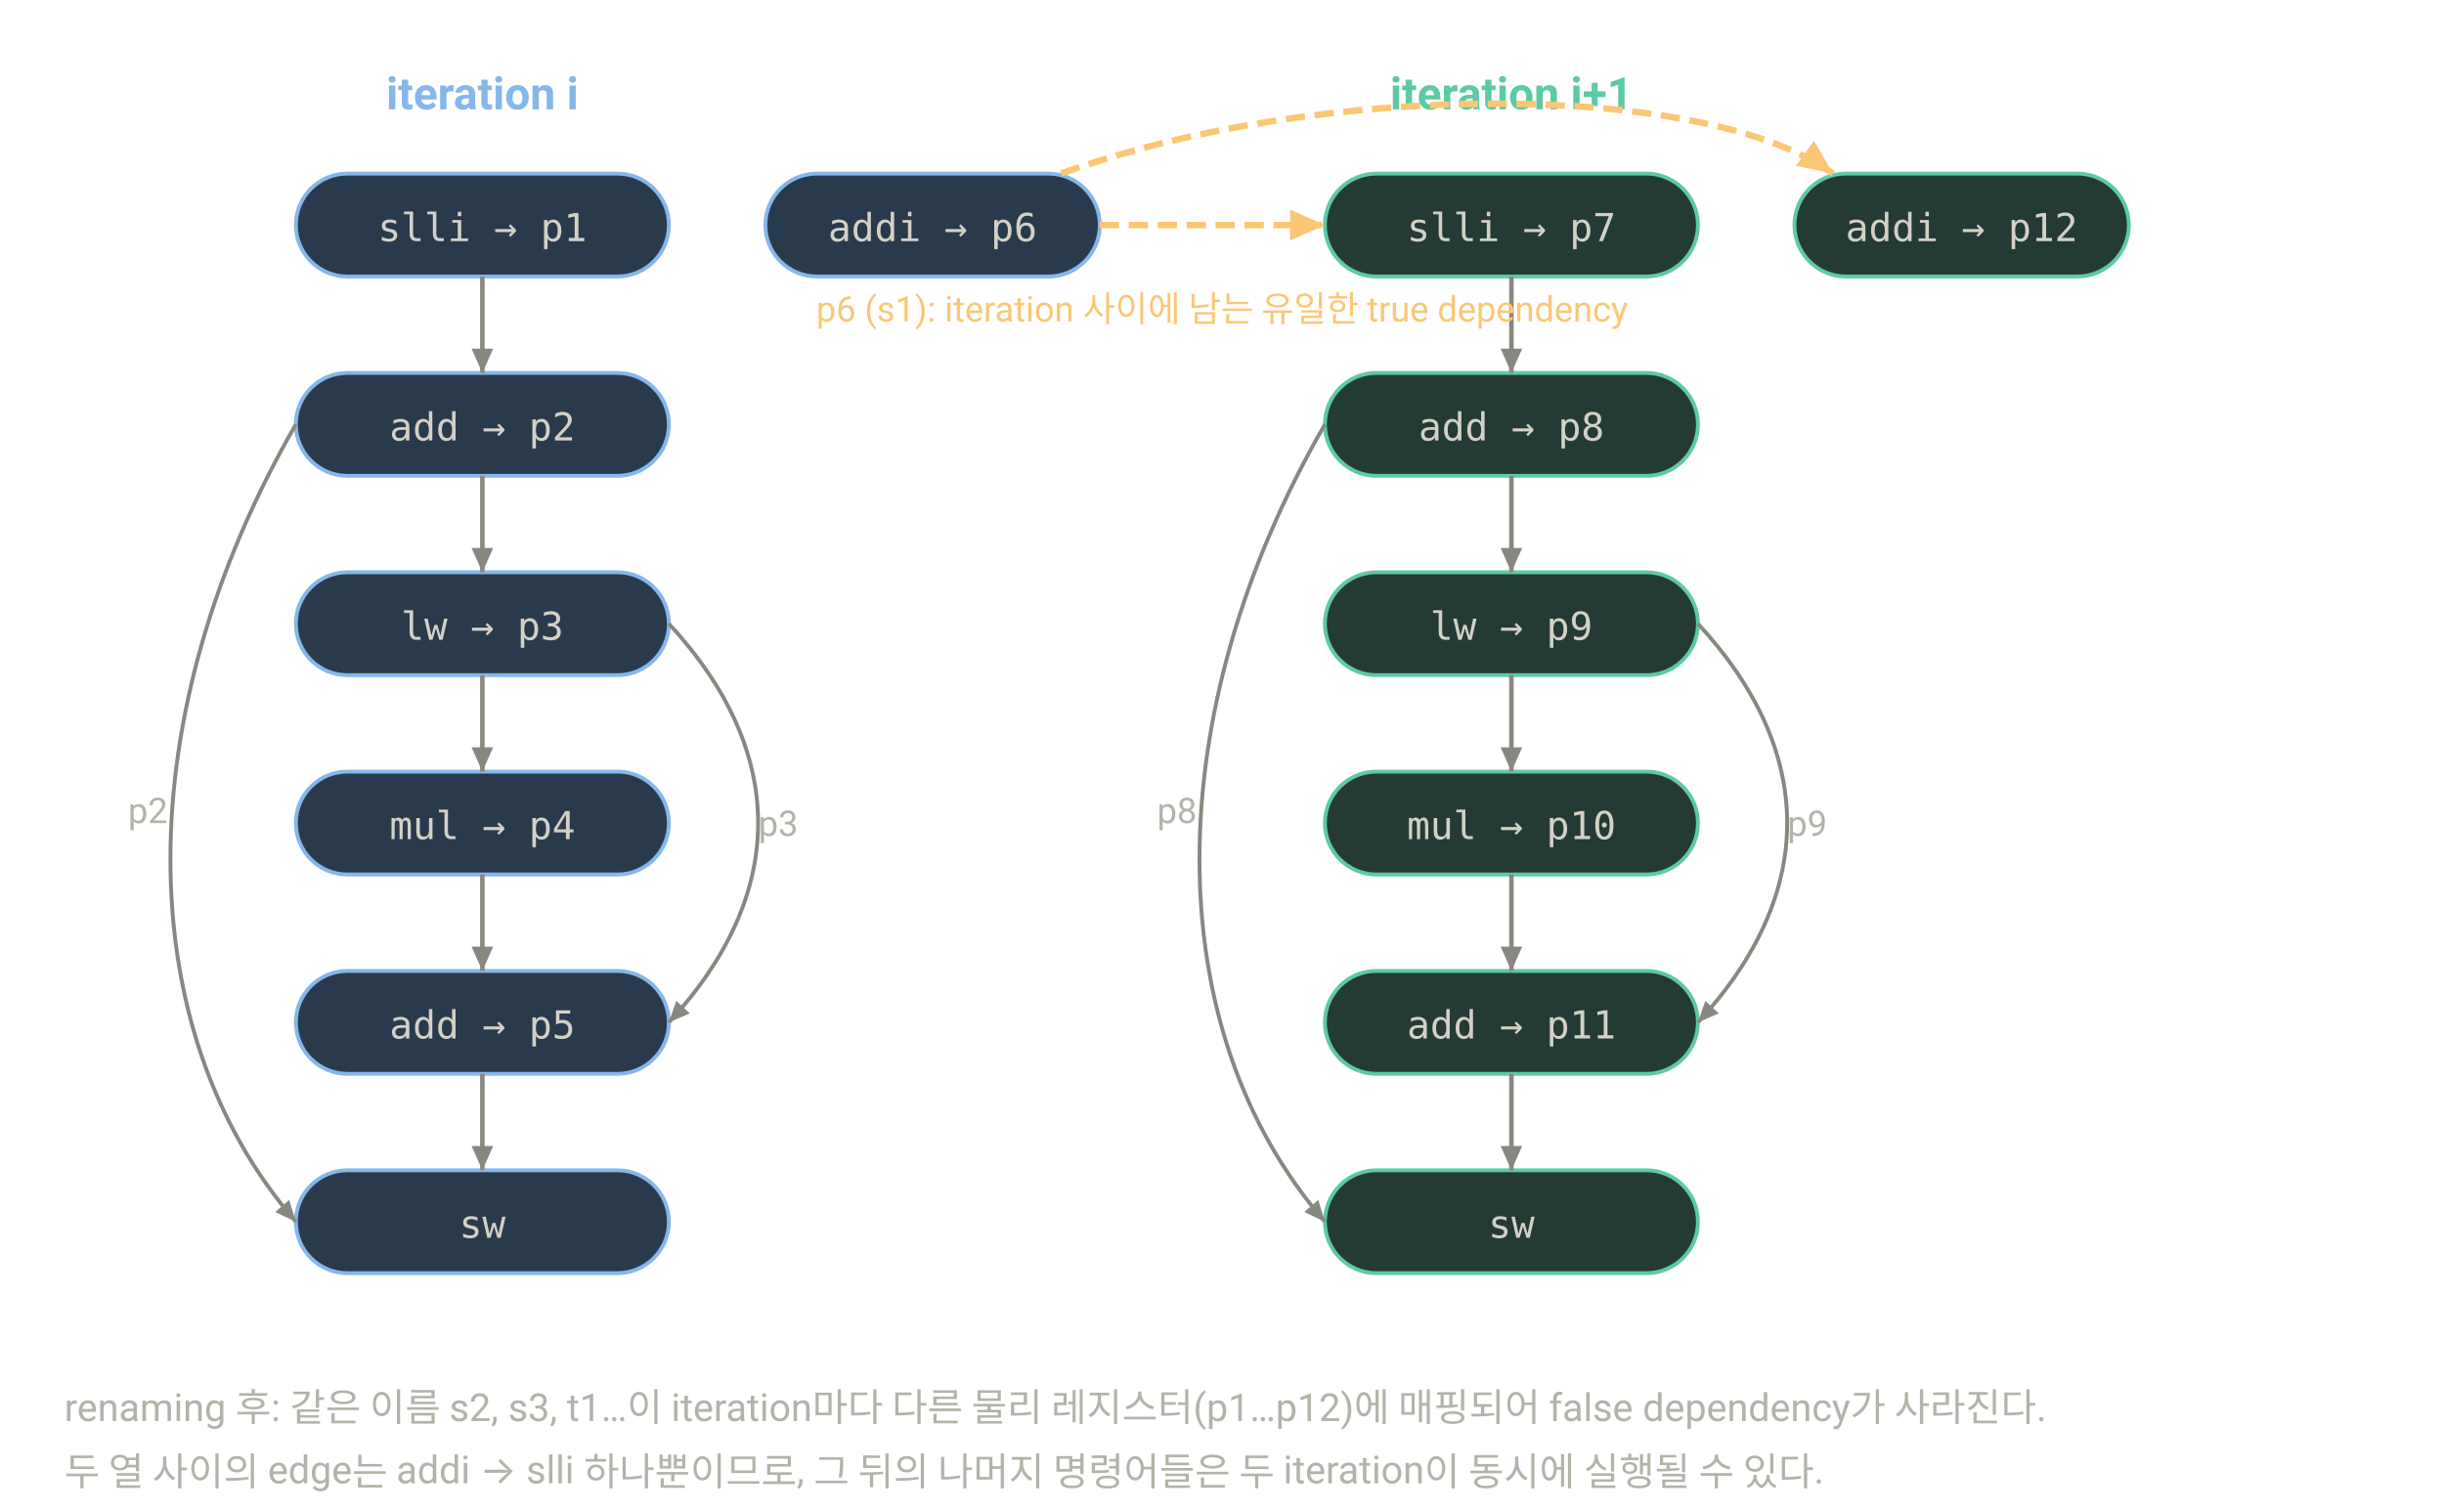
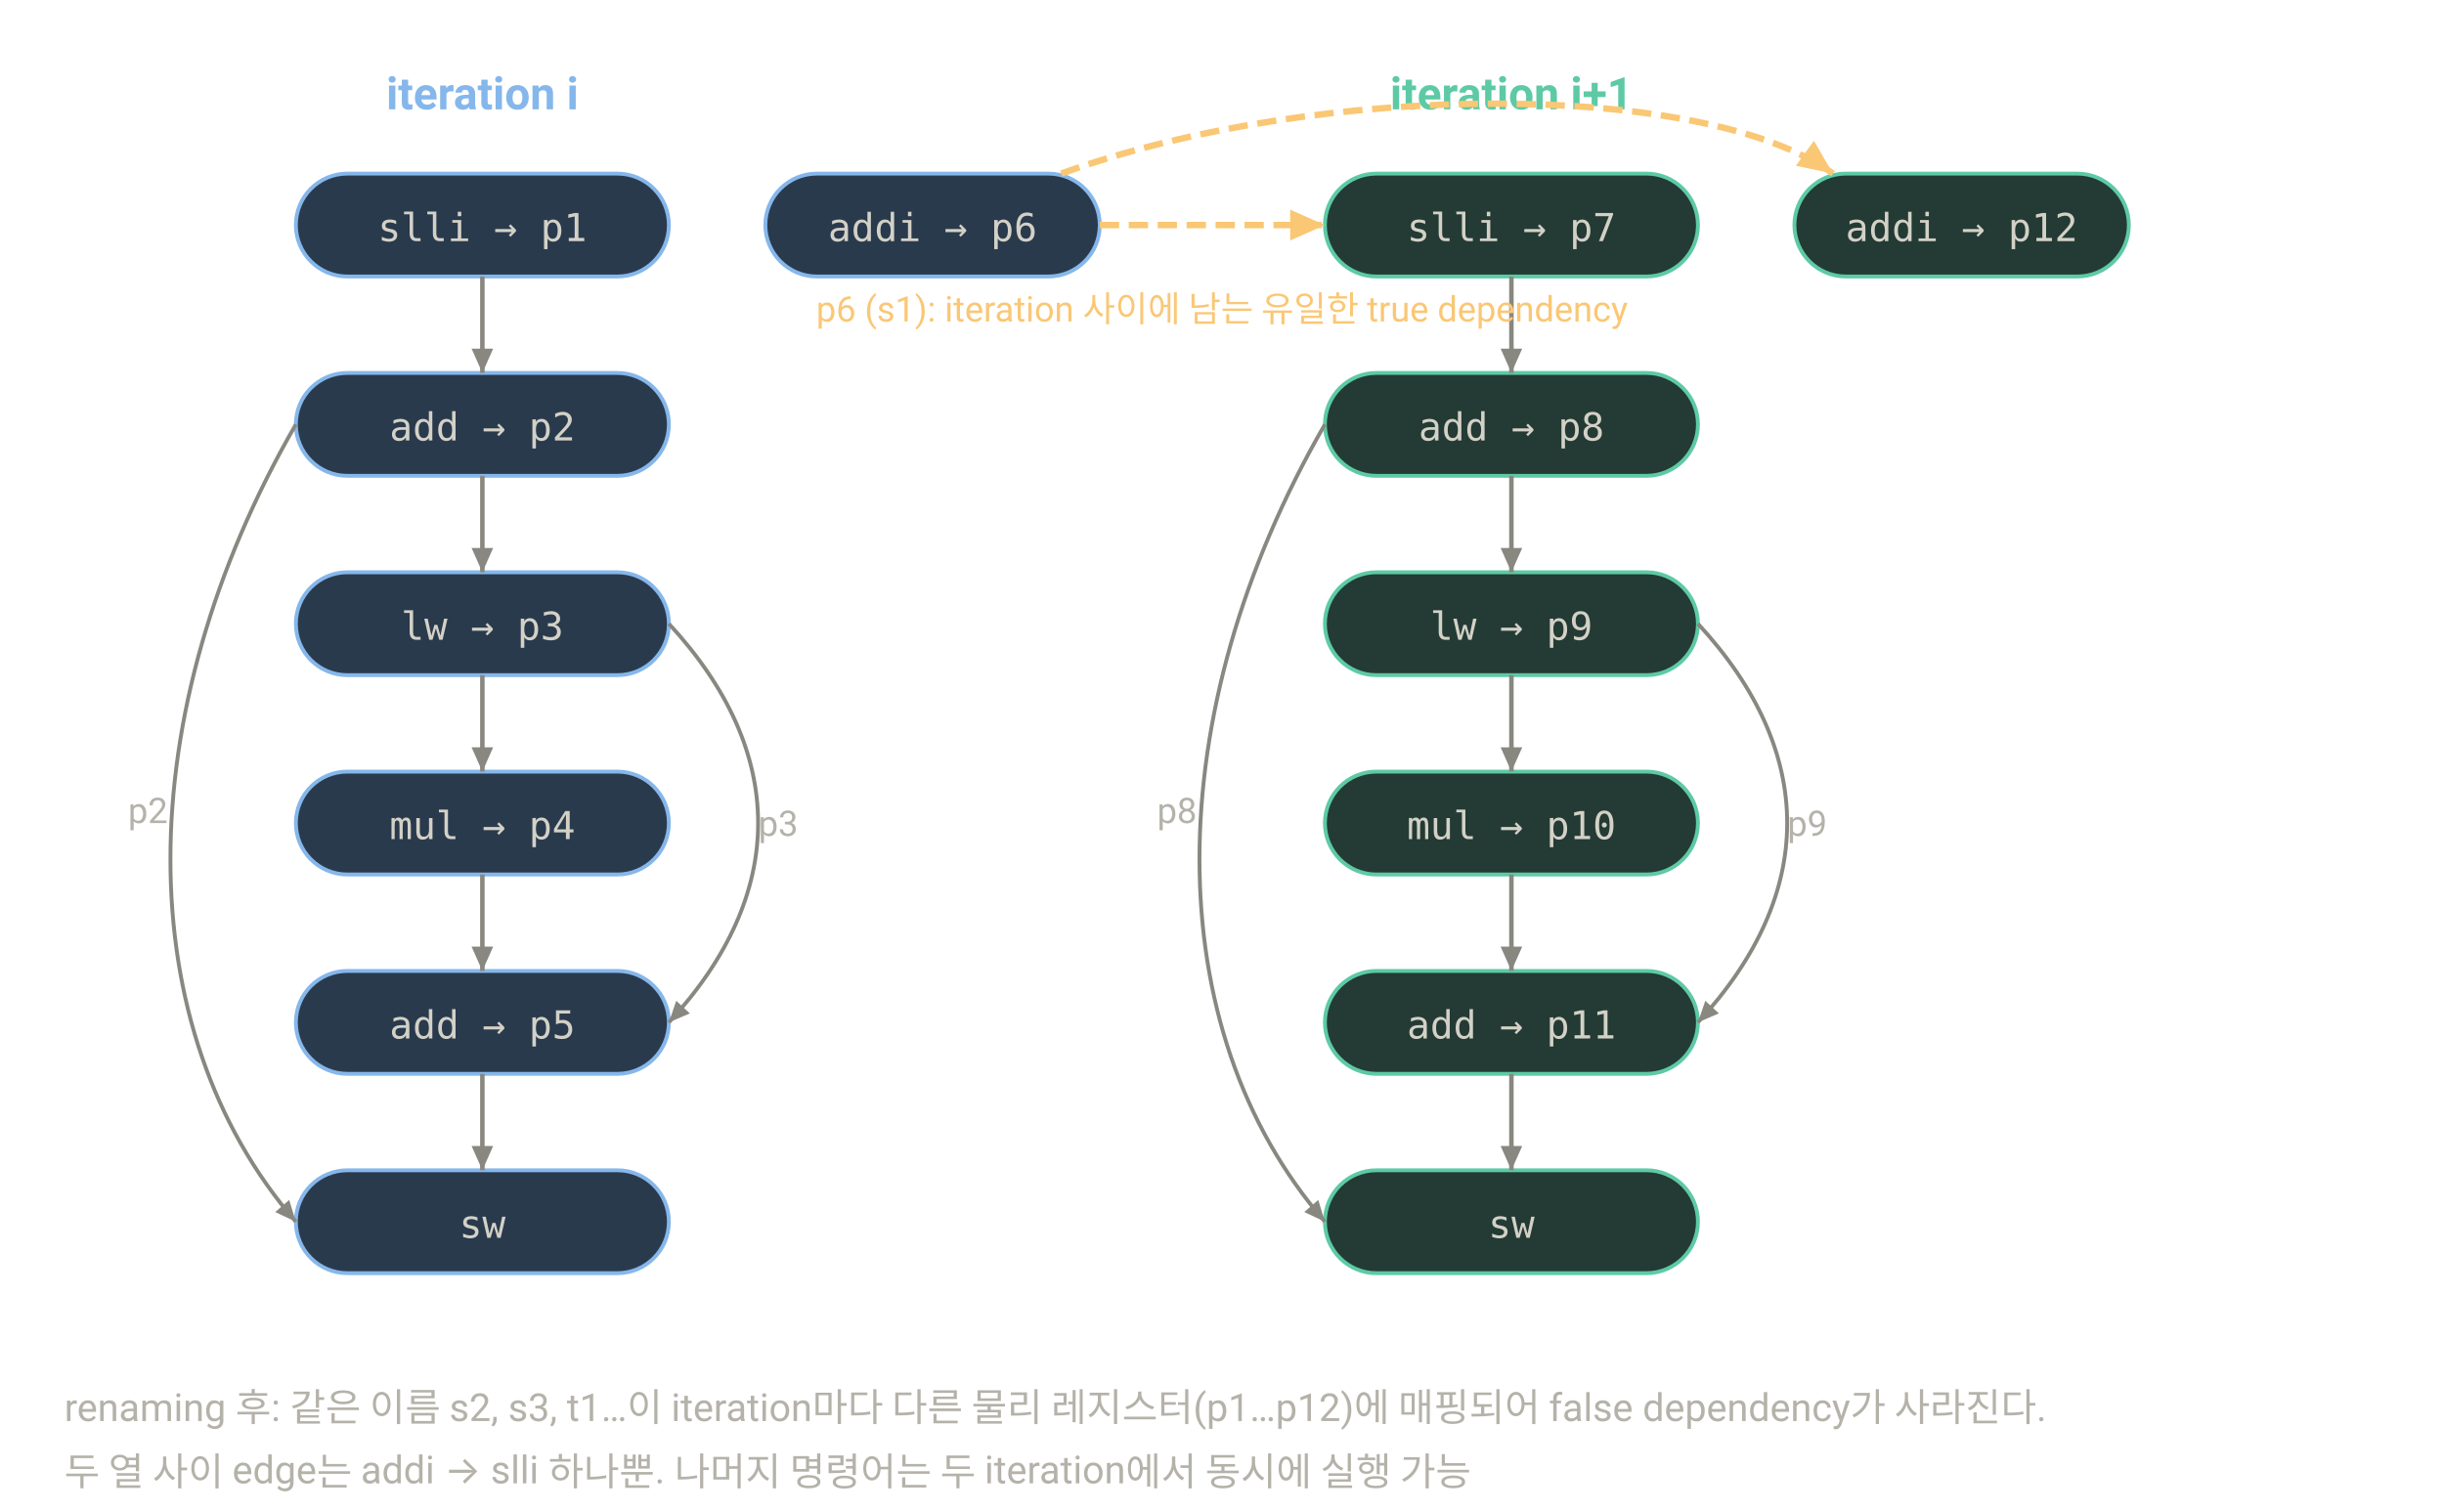
<svg xmlns="http://www.w3.org/2000/svg" viewBox="0 0 760 470" font-family="-apple-system, 'Segoe UI', Roboto, 'Apple SD Gothic Neo', 'Malgun Gothic', sans-serif" font-size="12">
  <defs>
    <marker id="ar" viewBox="0 0 10 10" refX="9" refY="5" markerWidth="6" markerHeight="6" orient="auto">
      <path d="M0,1 L9,5 L0,9 Z" fill="#888780" />
    </marker>
    <marker id="ar2" viewBox="0 0 10 10" refX="9" refY="5" markerWidth="6" markerHeight="6" orient="auto">
      <path d="M0,1 L9,5 L0,9 Z" fill="#FAC775" />
    </marker>
  </defs>
  <text x="150" y="34" text-anchor="middle" font-size="14" font-weight="600" fill="#85B7EB">iteration i</text>
  <rect x="92" y="54" width="116" height="32" rx="16" fill="#2A3A4D" stroke="#85B7EB" stroke-width="1.2" />
  <text x="150" y="75" text-anchor="middle" font-family="ui-monospace, Menlo, Consolas, monospace" fill="#D3D1C7">slli → p1</text>
  <rect x="92" y="116" width="116" height="32" rx="16" fill="#2A3A4D" stroke="#85B7EB" stroke-width="1.2" />
  <text x="150" y="137" text-anchor="middle" font-family="ui-monospace, Menlo, Consolas, monospace" fill="#D3D1C7">add → p2</text>
  <rect x="92" y="178" width="116" height="32" rx="16" fill="#2A3A4D" stroke="#85B7EB" stroke-width="1.2" />
  <text x="150" y="199" text-anchor="middle" font-family="ui-monospace, Menlo, Consolas, monospace" fill="#D3D1C7">lw → p3</text>
  <rect x="92" y="240" width="116" height="32" rx="16" fill="#2A3A4D" stroke="#85B7EB" stroke-width="1.2" />
  <text x="150" y="261" text-anchor="middle" font-family="ui-monospace, Menlo, Consolas, monospace" fill="#D3D1C7">mul → p4</text>
  <rect x="92" y="302" width="116" height="32" rx="16" fill="#2A3A4D" stroke="#85B7EB" stroke-width="1.2" />
  <text x="150" y="323" text-anchor="middle" font-family="ui-monospace, Menlo, Consolas, monospace" fill="#D3D1C7">add → p5</text>
  <rect x="92" y="364" width="116" height="32" rx="16" fill="#2A3A4D" stroke="#85B7EB" stroke-width="1.2" />
  <text x="150" y="385" text-anchor="middle" font-family="ui-monospace, Menlo, Consolas, monospace" fill="#D3D1C7">sw</text>
  <rect x="238" y="54" width="104" height="32" rx="16" fill="#2A3A4D" stroke="#85B7EB" stroke-width="1.2" />
  <text x="290" y="75" text-anchor="middle" font-family="ui-monospace, Menlo, Consolas, monospace" fill="#D3D1C7">addi → p6</text>
  <line x1="150" y1="86" x2="150" y2="116" stroke="#888780" stroke-width="1.4" marker-end="url(#ar)" />
  <line x1="150" y1="148" x2="150" y2="178" stroke="#888780" stroke-width="1.4" marker-end="url(#ar)" />
  <line x1="150" y1="210" x2="150" y2="240" stroke="#888780" stroke-width="1.4" marker-end="url(#ar)" />
  <line x1="150" y1="272" x2="150" y2="302" stroke="#888780" stroke-width="1.4" marker-end="url(#ar)" />
  <line x1="150" y1="334" x2="150" y2="364" stroke="#888780" stroke-width="1.4" marker-end="url(#ar)" />
  <path d="M 92 132 C 40 222, 40 320, 92 380" fill="none" stroke="#888780" stroke-width="1.2" marker-end="url(#ar)" />
  <text x="46" y="256" fill="#B4B2A9" font-size="11" text-anchor="middle">p2</text>
  <path d="M 208 194 C 245 234, 245 278, 208 318" fill="none" stroke="#888780" stroke-width="1.2" marker-end="url(#ar)" />
  <text x="242" y="260" fill="#B4B2A9" font-size="11" text-anchor="middle">p3</text>
  <text x="470" y="34" text-anchor="middle" font-size="14" font-weight="600" fill="#5DCAA5">iteration i+1</text>
  <rect x="412" y="54" width="116" height="32" rx="16" fill="#233B34" stroke="#5DCAA5" stroke-width="1.2" />
  <text x="470" y="75" text-anchor="middle" font-family="ui-monospace, Menlo, Consolas, monospace" fill="#D3D1C7">slli → p7</text>
  <rect x="412" y="116" width="116" height="32" rx="16" fill="#233B34" stroke="#5DCAA5" stroke-width="1.2" />
  <text x="470" y="137" text-anchor="middle" font-family="ui-monospace, Menlo, Consolas, monospace" fill="#D3D1C7">add → p8</text>
  <rect x="412" y="178" width="116" height="32" rx="16" fill="#233B34" stroke="#5DCAA5" stroke-width="1.2" />
  <text x="470" y="199" text-anchor="middle" font-family="ui-monospace, Menlo, Consolas, monospace" fill="#D3D1C7">lw → p9</text>
  <rect x="412" y="240" width="116" height="32" rx="16" fill="#233B34" stroke="#5DCAA5" stroke-width="1.2" />
  <text x="470" y="261" text-anchor="middle" font-family="ui-monospace, Menlo, Consolas, monospace" fill="#D3D1C7">mul → p10</text>
  <rect x="412" y="302" width="116" height="32" rx="16" fill="#233B34" stroke="#5DCAA5" stroke-width="1.2" />
  <text x="470" y="323" text-anchor="middle" font-family="ui-monospace, Menlo, Consolas, monospace" fill="#D3D1C7">add → p11</text>
  <rect x="412" y="364" width="116" height="32" rx="16" fill="#233B34" stroke="#5DCAA5" stroke-width="1.2" />
  <text x="470" y="385" text-anchor="middle" font-family="ui-monospace, Menlo, Consolas, monospace" fill="#D3D1C7">sw</text>
  <rect x="558" y="54" width="104" height="32" rx="16" fill="#233B34" stroke="#5DCAA5" stroke-width="1.2" />
  <text x="610" y="75" text-anchor="middle" font-family="ui-monospace, Menlo, Consolas, monospace" fill="#D3D1C7">addi → p12</text>
  <line x1="470" y1="86" x2="470" y2="116" stroke="#888780" stroke-width="1.4" marker-end="url(#ar)" />
  <line x1="470" y1="148" x2="470" y2="178" stroke="#888780" stroke-width="1.4" marker-end="url(#ar)" />
  <line x1="470" y1="210" x2="470" y2="240" stroke="#888780" stroke-width="1.4" marker-end="url(#ar)" />
  <line x1="470" y1="272" x2="470" y2="302" stroke="#888780" stroke-width="1.4" marker-end="url(#ar)" />
  <line x1="470" y1="334" x2="470" y2="364" stroke="#888780" stroke-width="1.4" marker-end="url(#ar)" />
  <path d="M 412 132 C 360 222, 360 320, 412 380" fill="none" stroke="#888780" stroke-width="1.2" marker-end="url(#ar)" />
  <text x="366" y="256" fill="#B4B2A9" font-size="11" text-anchor="middle">p8</text>
  <path d="M 528 194 C 565 234, 565 278, 528 318" fill="none" stroke="#888780" stroke-width="1.2" marker-end="url(#ar)" />
  <text x="562" y="260" fill="#B4B2A9" font-size="11" text-anchor="middle">p9</text>
  <path d="M 342 70 L 412 70" fill="none" stroke="#FAC775" stroke-width="2" stroke-dasharray="6 3" marker-end="url(#ar2)" />
  <path d="M 330 54 C 410 25, 530 25, 570 54" fill="none" stroke="#FAC775" stroke-width="2" stroke-dasharray="6 3" marker-end="url(#ar2)" />
  <text x="380.0" y="100" text-anchor="middle" fill="#FAC775" font-size="11">p6 (s1): iteration 사이에 남는 유일한 true dependency</text>
  <text x="20" y="442" fill="#B4B2A9" font-size="12">renaming 후: 같은 이름 s2, s3, t1…이 iteration마다 다른 물리 레지스터(p1…p12)에 매핑되어 false dependency가 사라진다.</text>
-   <text x="20" y="462" fill="#B4B2A9" font-size="12">두 열 사이의 edge는 addi → slli 하나뿐이므로, 그 뒤의 나머지 명령어들은 두 iteration이 동시에 실행될 수 있다.</text>
+   <text x="20" y="462" fill="#B4B2A9" font-size="12">두 열 사이 edge는 addi → slli 하나뿐. 나머지 명령어는 두 iteration에서 동시에 실행 가능</text>
</svg>
